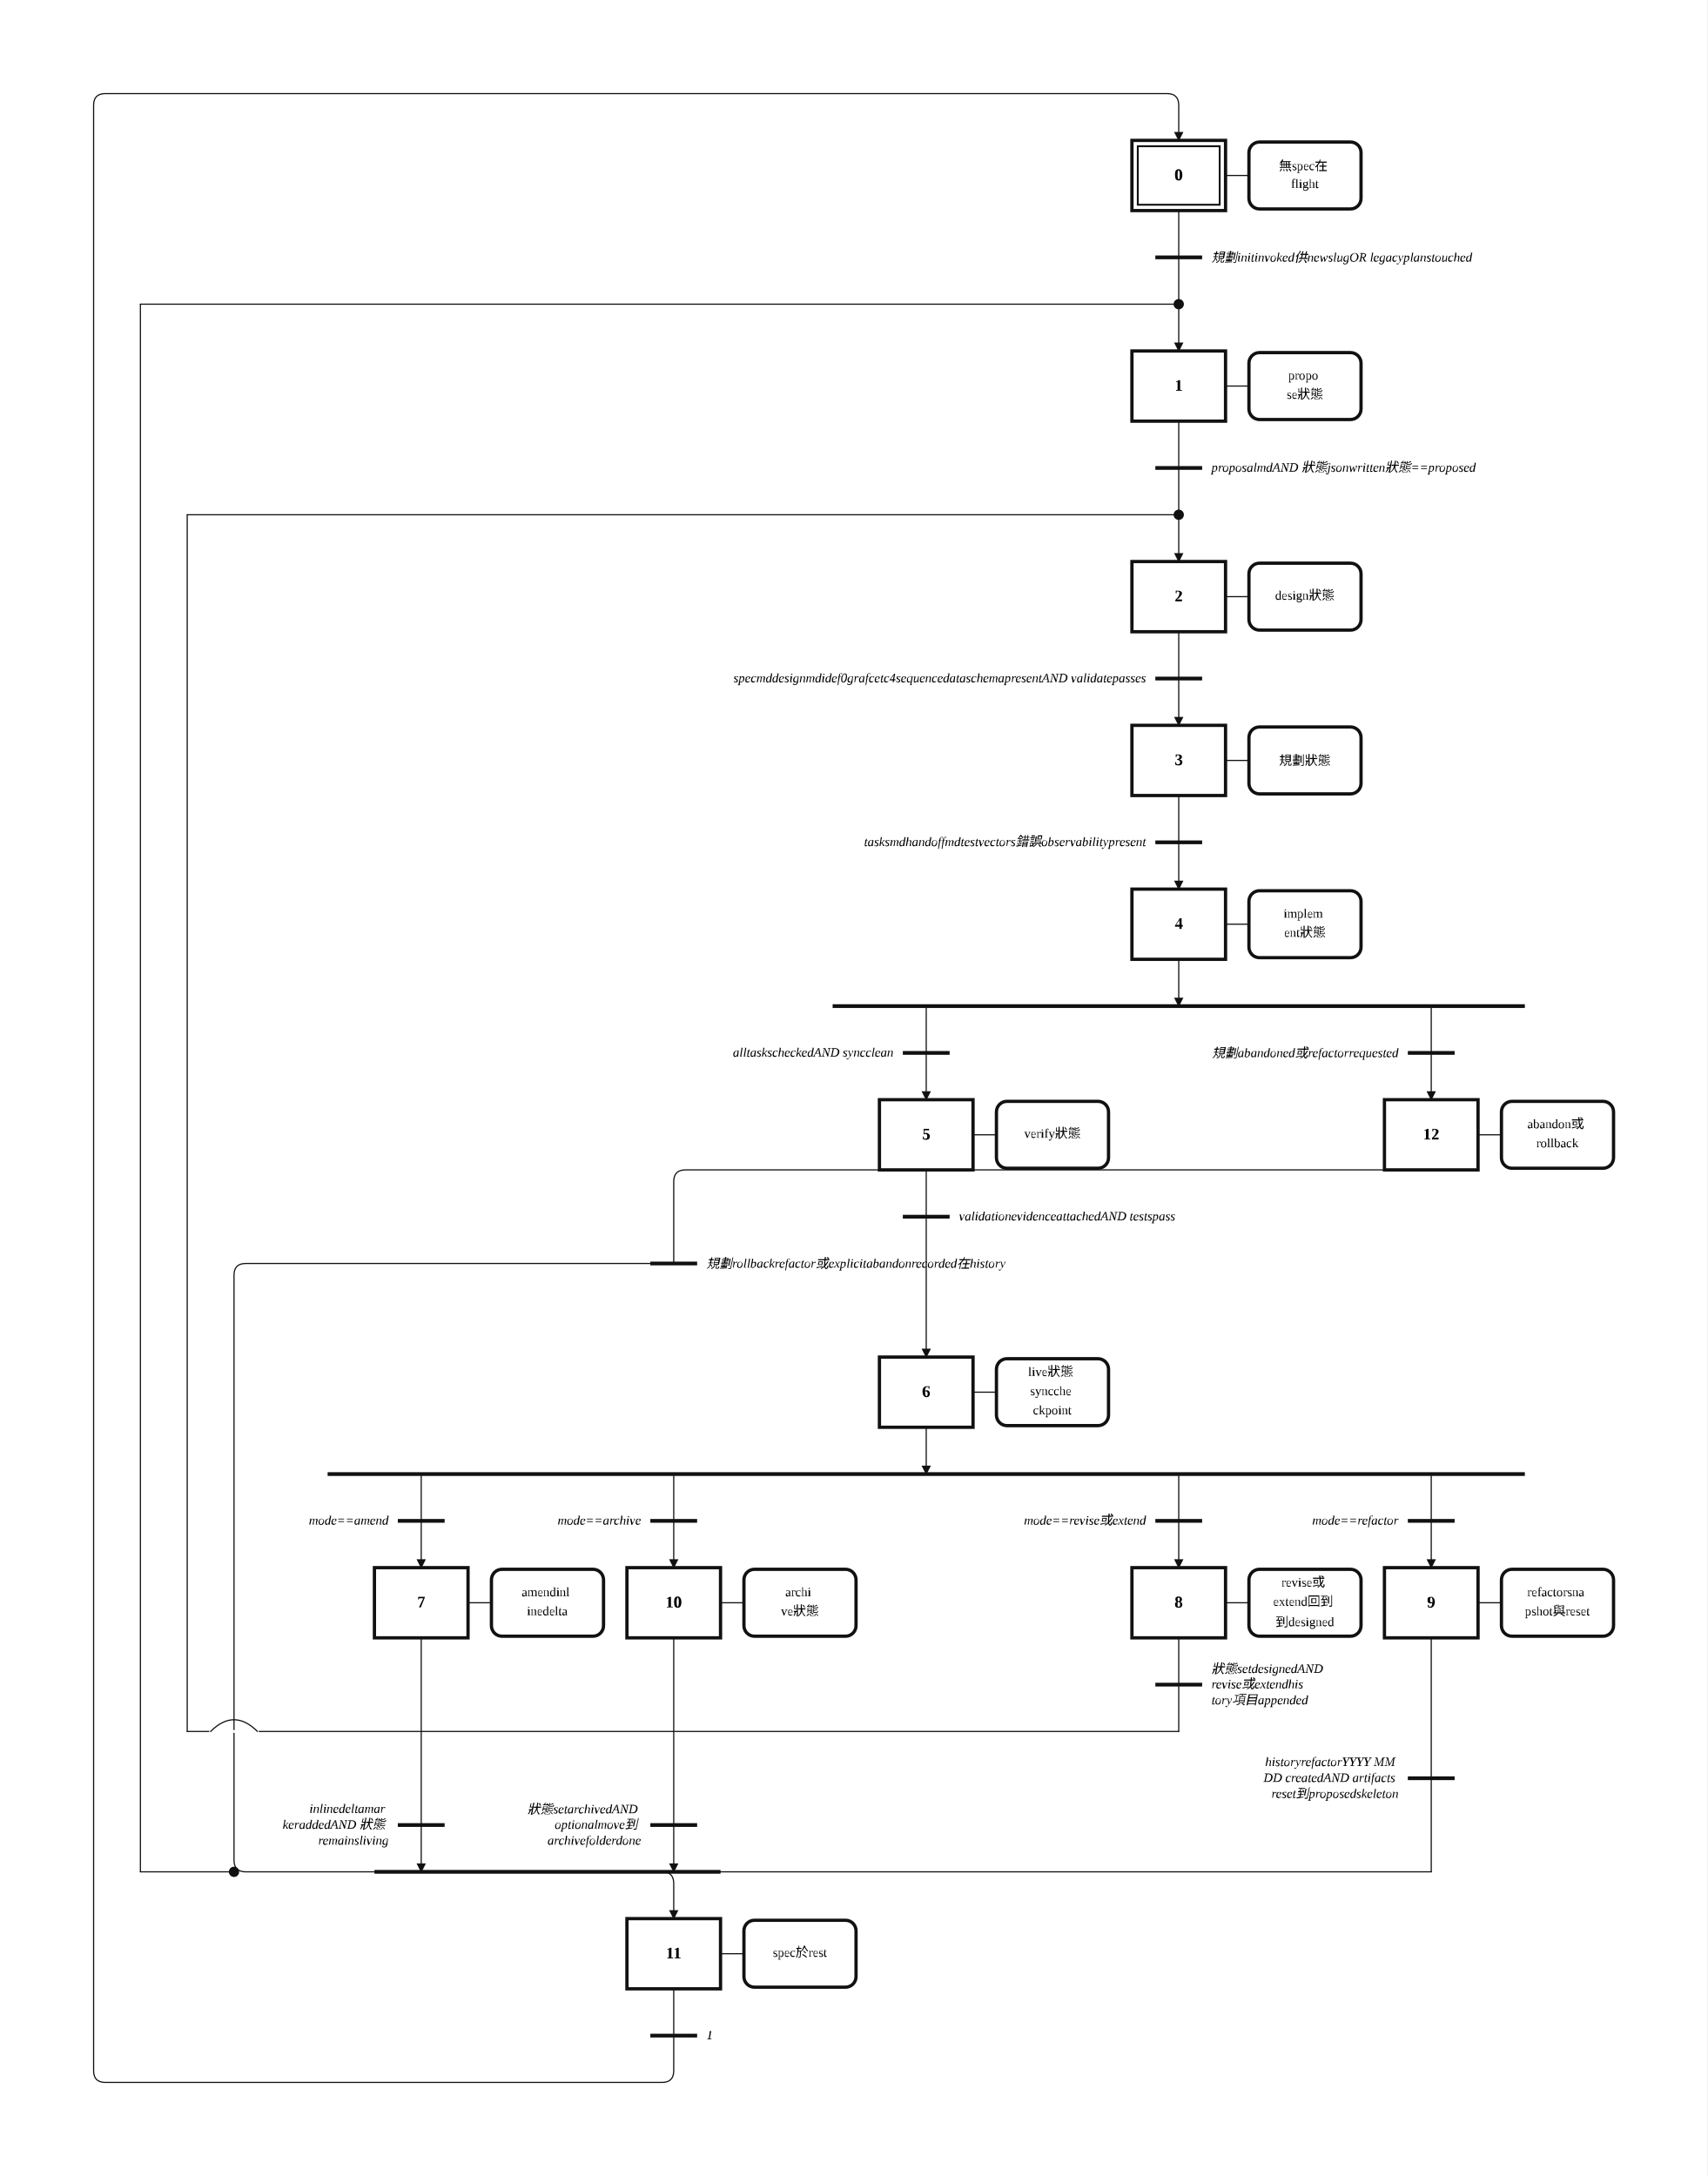
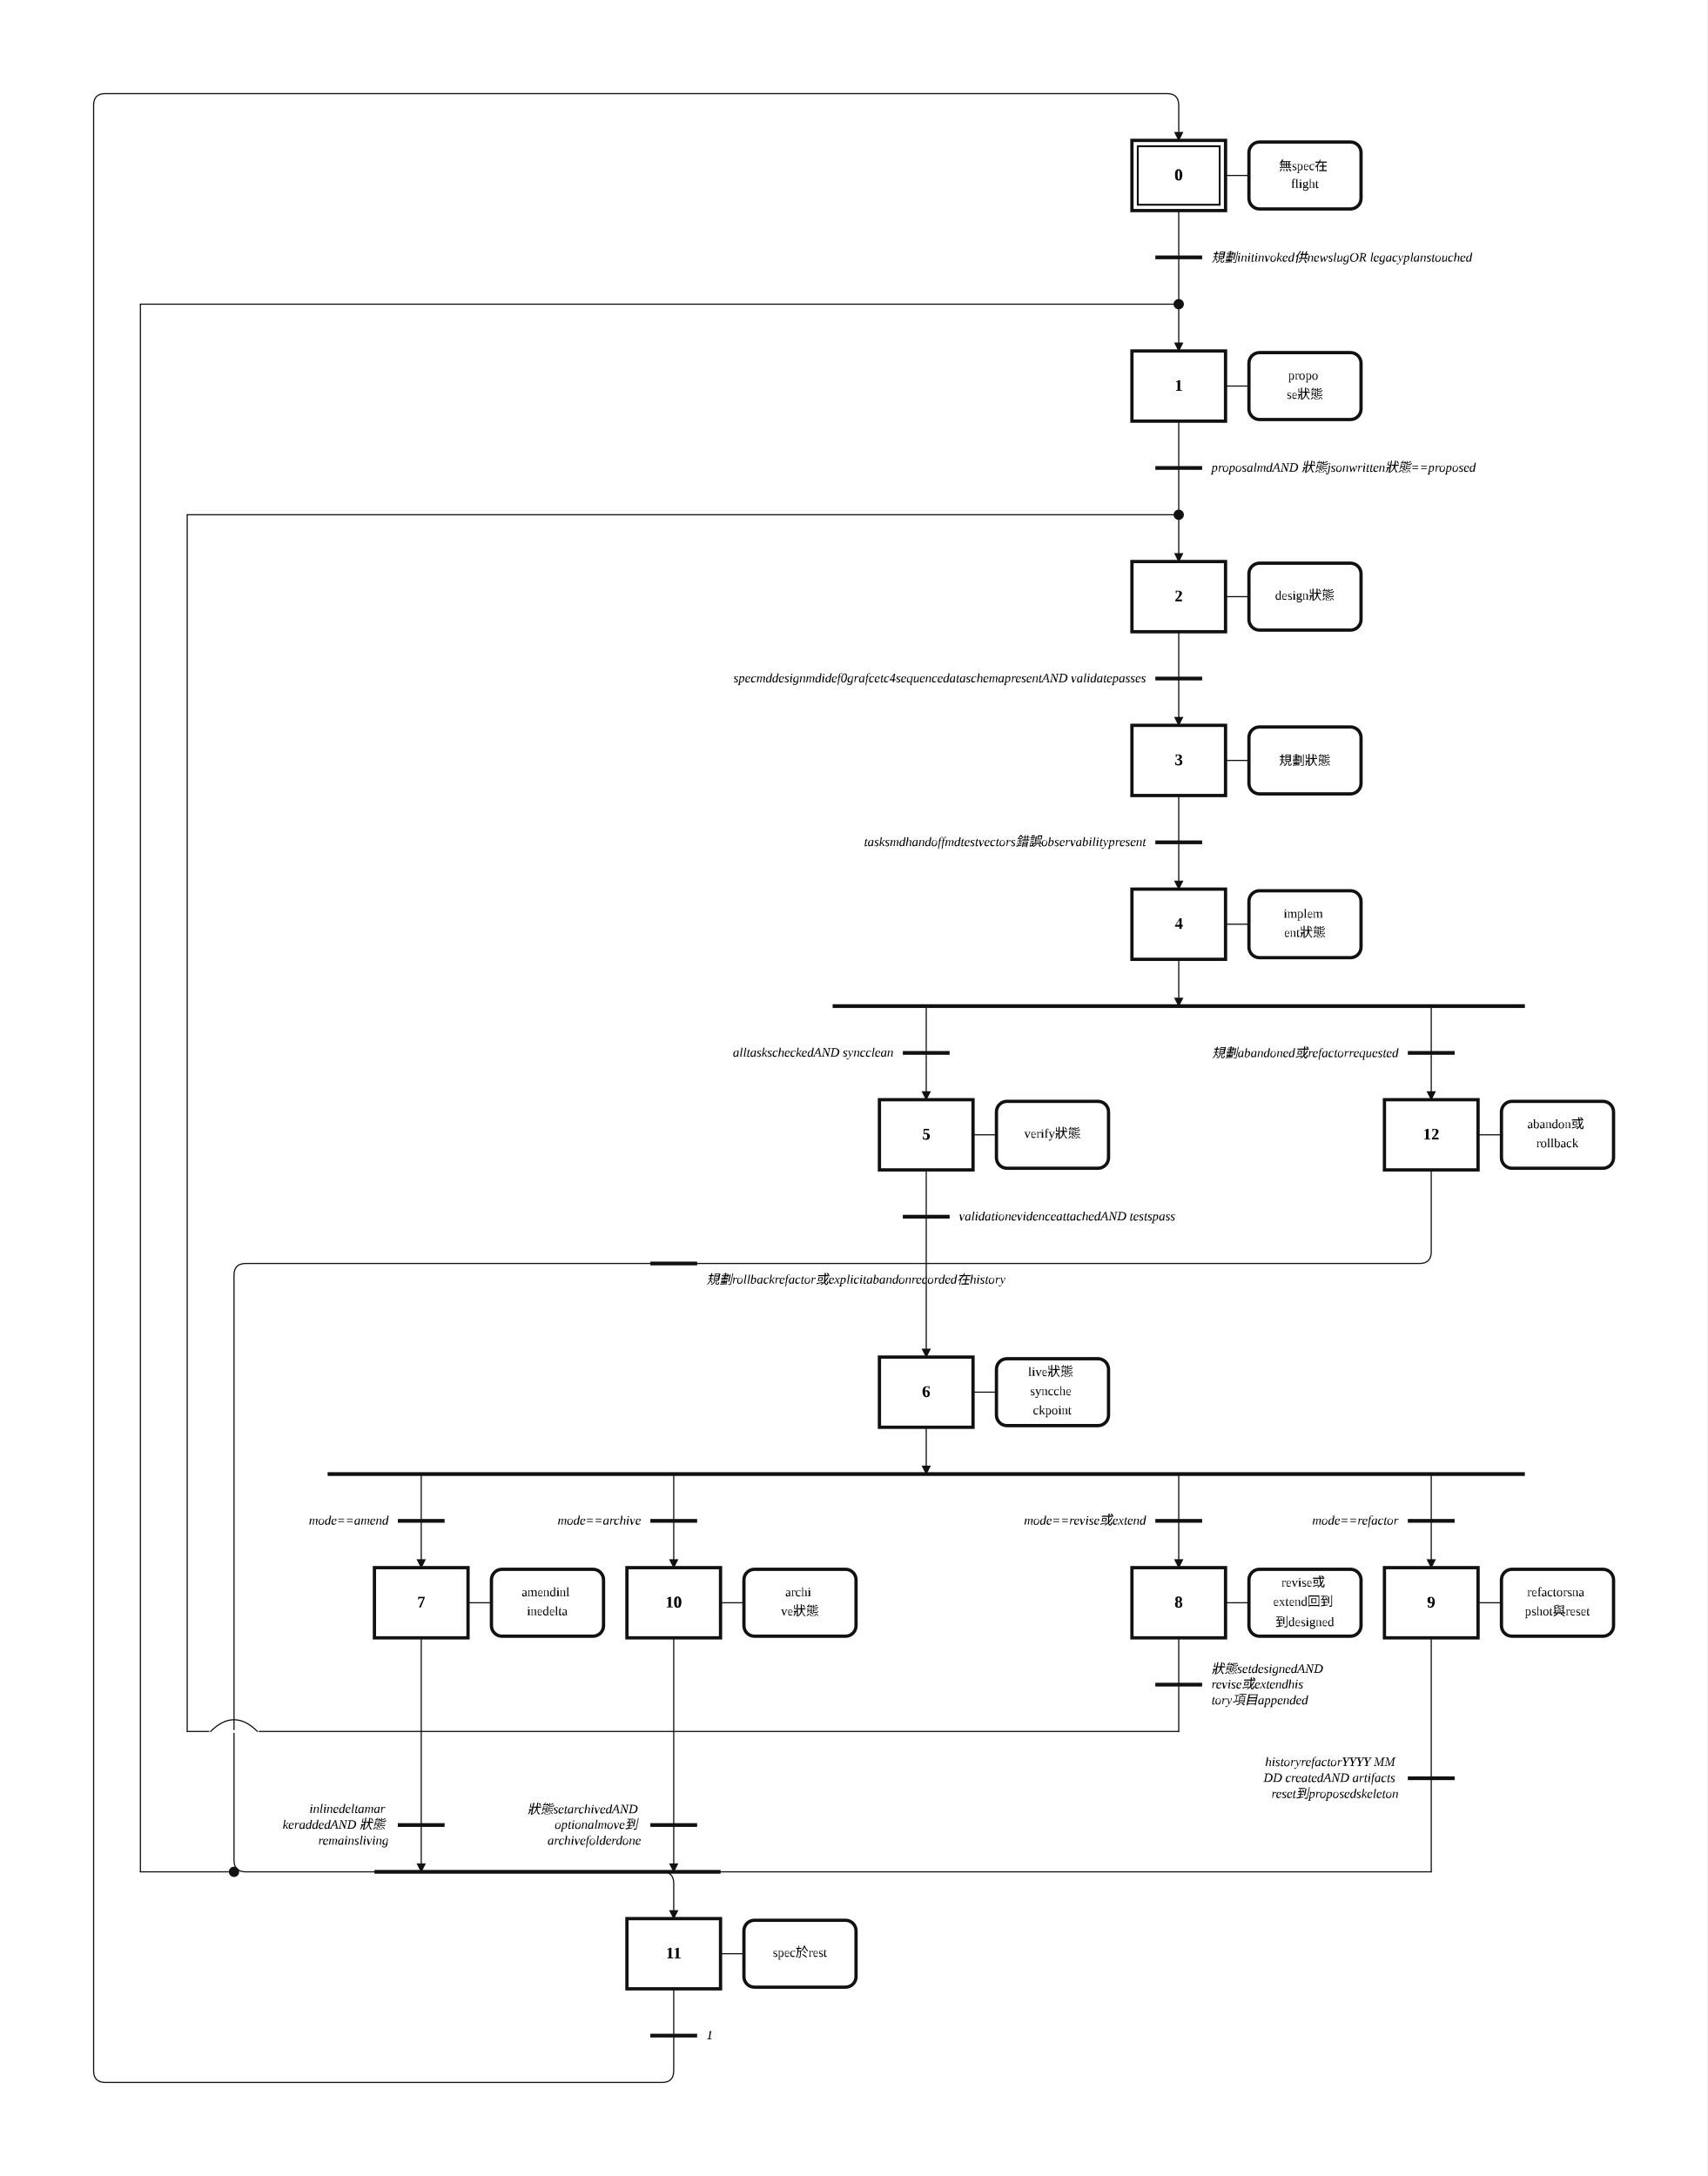
<svg xmlns="http://www.w3.org/2000/svg" width="1459" height="1860" viewBox="-28.00 -2.00 72.95 93.00" role="img">
  <style>
.step{fill:#fff;stroke:#111;stroke-width:.14}.step-inner{fill:none;stroke:#111;stroke-width:.08}
.action{fill:#fff;stroke:#111;stroke-width:.14}.gate{stroke:#111;stroke-width:.16}
.edge{fill:none;stroke:#111;stroke-width:.05;stroke-linecap:round;stroke-linejoin:round}.edge-arrow{marker-end:url(#arrow)}
.flyover-mask{stroke:#fff;stroke-width:.12;stroke-linecap:round}
.flyover{fill:none;stroke:#111;stroke-width:.05;stroke-linecap:round}
.junction{fill:#111;stroke:#111;stroke-width:0}.branch-junction{fill:#fff;stroke:#111;stroke-width:.08}
.assoc{stroke:#111;stroke-width:.05}.label{font:bold .7px 'Times New Roman', 'BiauKai', 'DFKai-SB', serif;text-anchor:middle;dominant-baseline:middle}
.action-label{font:.55px 'Times New Roman', 'BiauKai', 'DFKai-SB', serif;text-anchor:middle;dominant-baseline:middle}.gate-label{font:italic .55px 'Times New Roman', 'BiauKai', 'DFKai-SB', serif;text-anchor:start;dominant-baseline:middle}.gate-label-left{font:italic .55px 'Times New Roman', 'BiauKai', 'DFKai-SB', serif;text-anchor:end;dominant-baseline:middle}
</style>
  <defs>
    <marker id="arrow" markerWidth="0.4" markerHeight="0.4" refX="0.36" refY="0.2" orient="auto" markerUnits="userSpaceOnUse">
      <path d="M 0 0 L 0.4 0.2 L 0 0.4 z" fill="#111" />
    </marker>
  </defs>
  <rect x="-28.00" y="-2.00" width="72.95" height="93.00" fill="white" />
  <path class="edge edge-arrow" d="M 22.37 9.00 L 22.37 13.00" />
  <path class="edge edge-arrow" d="M 22.37 18.00 L 22.37 22.00" />
  <path class="edge edge-arrow" d="M 0.79 52.00 L -17.50 52.00 Q -18.00 52.00 -18.00 52.50 L -18.00 77.50 Q -18.00 78.00 -17.50 78.00 L 0.29 78.00 Q 0.79 78.00 0.79 78.50 L 0.79 80.00" />
  <path class="edge" d="M 22.37 7.00 L 22.37 9.00" />
  <path class="edge" d="M 22.37 16.00 L 22.37 18.00" />
  <path class="edge" d="M 22.37 25.00 L 22.37 27.00" />
  <path class="edge edge-arrow" d="M 22.37 27.00 L 22.37 29.00" />
  <path class="edge" d="M 22.37 32.00 L 22.37 34.00" />
  <path class="edge edge-arrow" d="M 22.37 34.00 L 22.37 36.00" />
  <path class="edge edge-arrow" d="M 22.37 39.00 L 22.37 41.00" />
  <path class="edge edge-arrow" d="M 11.58 41.00 L 11.58 45.00" />
  <path class="edge edge-arrow" d="M 33.16 41.00 L 33.16 45.00" />
  <path class="edge" d="M 11.58 48.00 L 11.58 50.00" />
  <path class="edge edge-arrow" d="M 11.58 50.00 L 11.58 56.00" />
  <path class="edge edge-arrow" d="M 11.58 59.00 L 11.58 61.00" />
  <path class="edge edge-arrow" d="M -10.00 61.00 L -10.00 65.00" />
  <path class="edge edge-arrow" d="M 22.37 61.00 L 22.37 65.00" />
  <path class="edge edge-arrow" d="M 33.16 61.00 L 33.16 65.00" />
  <path class="edge edge-arrow" d="M 0.79 61.00 L 0.79 65.00" />
  <path class="edge edge-arrow" d="M -10.00 68.00 L -10.00 78.00" />
  <path class="edge" d="M 22.37 68.00 L 22.37 70.00" />
  <path class="edge" d="M 22.37 70.00 L 22.37 72.00" />
  <path class="edge" d="M 22.37 72.00 L -20.00 72.00" />
  <path class="edge" d="M -20.00 72.00 L -20.00 20.00" />
  <path class="edge" d="M -20.00 20.00 L 22.37 20.00" />
  <path class="edge" d="M 33.16 68.00 L 33.16 74.00" />
  <path class="edge" d="M 33.16 74.00 L 33.16 78.00" />
  <path class="edge" d="M -18.00 78.00 L -22.00 78.00" />
  <path class="edge" d="M 33.16 78.00 L 0.79 78.00" />
  <path class="edge" d="M -22.00 78.00 L -22.00 11.00" />
  <path class="edge" d="M -22.00 11.00 L 22.37 11.00" />
  <path class="edge edge-arrow" d="M 0.79 68.00 L 0.79 78.00" />
  <path class="edge" d="M 0.79 83.00 L 0.79 85.00" />
  <path class="edge edge-arrow" d="M 0.79 85.00 L 0.79 86.50 Q 0.79 87.00 0.29 87.00 L -23.50 87.00 Q -24.00 87.00 -24.00 86.50 L -24.00 2.50 Q -24.00 2.00 -23.50 2.00 L 21.87 2.00 Q 22.37 2.00 22.37 2.50 L 22.37 4.00" />
-   <path class="edge" d="M 33.16 48.00 L 1.29 48.00 Q 0.79 48.00 0.79 48.50 L 0.79 52.00" />
+   <path class="edge" d="M 33.16 48.00 L 33.16 51.50 Q 33.16 52.00 32.66 52.00 L 0.79 52.00" />
  <rect class="step" x="20.37" y="4.00" width="4.00" height="3.00" />
  <rect class="step-inner" x="20.62" y="4.25" width="3.50" height="2.50" />
  <text class="label" x="22.37" y="5.50">0</text>
  <rect class="step" x="20.37" y="13.00" width="4.00" height="3.00" />
  <text class="label" x="22.37" y="14.50">1</text>
  <rect class="step" x="20.37" y="22.00" width="4.00" height="3.00" />
  <text class="label" x="22.37" y="23.50">2</text>
  <rect class="step" x="20.37" y="29.00" width="4.00" height="3.00" />
  <text class="label" x="22.37" y="30.50">3</text>
  <rect class="step" x="20.37" y="36.00" width="4.00" height="3.00" />
  <text class="label" x="22.37" y="37.50">4</text>
  <rect class="step" x="9.58" y="45.00" width="4.00" height="3.00" />
  <text class="label" x="11.58" y="46.50">5</text>
  <rect class="step" x="9.58" y="56.00" width="4.00" height="3.00" />
  <text class="label" x="11.58" y="57.50">6</text>
  <rect class="step" x="-12.00" y="65.00" width="4.00" height="3.00" />
  <text class="label" x="-10.00" y="66.50">7</text>
  <rect class="step" x="20.37" y="65.00" width="4.00" height="3.00" />
  <text class="label" x="22.37" y="66.50">8</text>
  <rect class="step" x="31.16" y="65.00" width="4.00" height="3.00" />
  <text class="label" x="33.16" y="66.50">9</text>
  <rect class="step" x="-1.21" y="65.00" width="4.00" height="3.00" />
  <text class="label" x="0.79" y="66.50">10</text>
  <rect class="step" x="-1.21" y="80.00" width="4.00" height="3.00" />
  <text class="label" x="0.79" y="81.50">11</text>
  <rect class="step" x="31.16" y="45.00" width="4.00" height="3.00" />
  <text class="label" x="33.16" y="46.50">12</text>
  <line class="assoc" x1="24.37" y1="5.50" x2="25.37" y2="5.50" />
  <rect class="action" x="25.37" y="4.07" width="4.79" height="2.86" rx="0.45" ry="0.45" />
  <text class="action-label" x="27.76" y="5.09">
    <tspan x="27.76" dy="0">無spec在</tspan>
    <tspan x="27.76" dy="0.82">flight</tspan>
  </text>
  <line class="assoc" x1="24.37" y1="14.50" x2="25.37" y2="14.50" />
  <rect class="action" x="25.37" y="13.07" width="4.79" height="2.86" rx="0.45" ry="0.45" />
  <text class="action-label" x="27.76" y="14.09">
    <tspan x="27.76" dy="0">propo</tspan>
    <tspan x="27.76" dy="0.82">se狀態</tspan>
  </text>
  <line class="assoc" x1="24.37" y1="23.50" x2="25.37" y2="23.50" />
  <rect class="action" x="25.37" y="22.07" width="4.79" height="2.86" rx="0.45" ry="0.45" />
  <text class="action-label" x="27.76" y="23.50">
    <tspan x="27.76" dy="0">design狀態</tspan>
  </text>
  <line class="assoc" x1="24.37" y1="30.50" x2="25.37" y2="30.50" />
  <rect class="action" x="25.37" y="29.07" width="4.79" height="2.86" rx="0.45" ry="0.45" />
  <text class="action-label" x="27.76" y="30.50">
    <tspan x="27.76" dy="0">規劃狀態</tspan>
  </text>
  <line class="assoc" x1="24.37" y1="37.50" x2="25.37" y2="37.50" />
  <rect class="action" x="25.37" y="36.07" width="4.79" height="2.86" rx="0.45" ry="0.45" />
  <text class="action-label" x="27.76" y="37.09">
    <tspan x="27.76" dy="0">implem</tspan>
    <tspan x="27.76" dy="0.82">ent狀態</tspan>
  </text>
  <line class="assoc" x1="13.58" y1="46.50" x2="14.58" y2="46.50" />
  <rect class="action" x="14.58" y="45.07" width="4.79" height="2.86" rx="0.45" ry="0.45" />
  <text class="action-label" x="16.97" y="46.50">
    <tspan x="16.97" dy="0">verify狀態</tspan>
  </text>
  <line class="assoc" x1="13.58" y1="57.50" x2="14.58" y2="57.50" />
  <rect class="action" x="14.58" y="56.07" width="4.79" height="2.86" rx="0.45" ry="0.45" />
  <text class="action-label" x="16.97" y="56.68">
    <tspan x="16.97" dy="0">live狀態</tspan>
    <tspan x="16.97" dy="0.82">syncche</tspan>
    <tspan x="16.97" dy="0.82">ckpoint</tspan>
  </text>
  <line class="assoc" x1="-8.00" y1="66.50" x2="-7.00" y2="66.50" />
  <rect class="action" x="-7.00" y="65.07" width="4.79" height="2.86" rx="0.45" ry="0.45" />
  <text class="action-label" x="-4.61" y="66.09">
    <tspan x="-4.61" dy="0">amendinl</tspan>
    <tspan x="-4.61" dy="0.82">inedelta</tspan>
  </text>
  <line class="assoc" x1="24.37" y1="66.50" x2="25.37" y2="66.50" />
  <rect class="action" x="25.37" y="65.07" width="4.79" height="2.86" rx="0.45" ry="0.45" />
  <text class="action-label" x="27.76" y="65.68">
    <tspan x="27.76" dy="0">revise或</tspan>
    <tspan x="27.76" dy="0.82">extend回到</tspan>
    <tspan x="27.76" dy="0.82">到designed</tspan>
  </text>
  <line class="assoc" x1="35.16" y1="66.50" x2="36.16" y2="66.50" />
  <rect class="action" x="36.16" y="65.07" width="4.79" height="2.86" rx="0.45" ry="0.45" />
  <text class="action-label" x="38.55" y="66.09">
    <tspan x="38.55" dy="0">refactorsna</tspan>
    <tspan x="38.55" dy="0.82">pshot與reset</tspan>
  </text>
  <line class="assoc" x1="2.79" y1="66.50" x2="3.79" y2="66.50" />
  <rect class="action" x="3.79" y="65.07" width="4.79" height="2.86" rx="0.45" ry="0.45" />
  <text class="action-label" x="6.18" y="66.09">
    <tspan x="6.18" dy="0">archi</tspan>
    <tspan x="6.18" dy="0.82">ve狀態</tspan>
  </text>
  <line class="assoc" x1="2.79" y1="81.50" x2="3.79" y2="81.50" />
  <rect class="action" x="3.79" y="80.07" width="4.79" height="2.86" rx="0.45" ry="0.45" />
  <text class="action-label" x="6.18" y="81.50">
    <tspan x="6.18" dy="0">spec於rest</tspan>
  </text>
  <line class="assoc" x1="35.16" y1="46.50" x2="36.16" y2="46.50" />
  <rect class="action" x="36.16" y="45.07" width="4.79" height="2.86" rx="0.45" ry="0.45" />
  <text class="action-label" x="38.55" y="46.09">
    <tspan x="38.55" dy="0">abandon或</tspan>
    <tspan x="38.55" dy="0.82">rollback</tspan>
  </text>
  <line class="gate" x1="21.37" y1="9.00" x2="23.37" y2="9.00" />
  <text class="gate-label" x="23.77" y="9.00">
    <tspan x="23.77" dy="0">規劃initinvoked供newslugOR legacyplanstouched</tspan>
  </text>
  <line class="gate" x1="21.37" y1="18.00" x2="23.37" y2="18.00" />
  <text class="gate-label" x="23.77" y="18.00">
    <tspan x="23.77" dy="0">proposalmdAND 狀態jsonwritten狀態==proposed</tspan>
  </text>
  <line class="gate" x1="21.37" y1="27.00" x2="23.37" y2="27.00" />
  <text class="gate-label-left" x="20.97" y="27.00">
    <tspan x="20.97" dy="0">specmddesignmdidef0grafcetc4sequencedataschemapresentAND validatepasses</tspan>
  </text>
  <line class="gate" x1="21.37" y1="34.00" x2="23.37" y2="34.00" />
  <text class="gate-label-left" x="20.97" y="34.00">
    <tspan x="20.97" dy="0">tasksmdhandoffmdtestvectors錯誤observabilitypresent</tspan>
  </text>
  <line class="gate" x1="7.58" y1="41.00" x2="37.16" y2="41.00" />
  <line class="gate" x1="10.58" y1="50.00" x2="12.58" y2="50.00" />
  <text class="gate-label" x="12.98" y="50.00">
    <tspan x="12.98" dy="0">validationevidenceattachedAND testspass</tspan>
  </text>
  <line class="gate" x1="-14.00" y1="61.00" x2="37.16" y2="61.00" />
  <line class="gate" x1="-12.00" y1="78.00" x2="2.79" y2="78.00" />
  <line class="gate" x1="21.37" y1="70.00" x2="23.37" y2="70.00" />
  <text class="gate-label" x="23.77" y="69.32">
    <tspan x="23.77" dy="0">狀態setdesignedAND</tspan>
    <tspan x="23.77" dy="0.68">revise或extendhis</tspan>
    <tspan x="23.77" dy="0.68">tory項目appended</tspan>
  </text>
  <line class="gate" x1="32.16" y1="74.00" x2="34.16" y2="74.00" />
  <text class="gate-label-left" x="31.76" y="73.32">
    <tspan x="31.76" dy="0">historyrefactorYYYY MM</tspan>
    <tspan x="31.76" dy="0.68">DD createdAND artifacts</tspan>
    <tspan x="31.76" dy="0.68">reset到proposedskeleton</tspan>
  </text>
  <line class="gate" x1="-0.21" y1="85.00" x2="1.79" y2="85.00" />
  <text class="gate-label" x="2.19" y="85.00">
    <tspan x="2.19" dy="0">1</tspan>
  </text>
  <line class="gate" x1="-0.21" y1="52.00" x2="1.79" y2="52.00" />
-   <text class="gate-label" x="2.19" y="52.00">
+   <text class="gate-label" x="2.19" y="52.68">
    <tspan x="2.19" dy="0">規劃rollbackrefactor或explicitabandonrecorded在history</tspan>
  </text>
  <line class="gate" x1="10.58" y1="43.00" x2="12.58" y2="43.00" />
  <text class="gate-label-left" x="10.18" y="43.00">
    <tspan x="10.18" dy="0">alltaskscheckedAND syncclean</tspan>
  </text>
  <line class="gate" x1="32.16" y1="43.00" x2="34.16" y2="43.00" />
  <text class="gate-label-left" x="31.76" y="43.00">
    <tspan x="31.76" dy="0">規劃abandoned或refactorrequested</tspan>
  </text>
  <line class="gate" x1="-11.00" y1="63.00" x2="-9.00" y2="63.00" />
  <text class="gate-label-left" x="-11.40" y="63.00">
    <tspan x="-11.40" dy="0">mode==amend</tspan>
  </text>
  <line class="gate" x1="21.37" y1="63.00" x2="23.37" y2="63.00" />
  <text class="gate-label-left" x="20.97" y="63.00">
    <tspan x="20.97" dy="0">mode==revise或extend</tspan>
  </text>
  <line class="gate" x1="32.16" y1="63.00" x2="34.16" y2="63.00" />
  <text class="gate-label-left" x="31.76" y="63.00">
    <tspan x="31.76" dy="0">mode==refactor</tspan>
  </text>
  <line class="gate" x1="-0.21" y1="63.00" x2="1.79" y2="63.00" />
  <text class="gate-label-left" x="-0.61" y="63.00">
    <tspan x="-0.61" dy="0">mode==archive</tspan>
  </text>
  <line class="gate" x1="-11.00" y1="76.00" x2="-9.00" y2="76.00" />
  <text class="gate-label-left" x="-11.40" y="75.32">
    <tspan x="-11.40" dy="0">inlinedeltamar</tspan>
    <tspan x="-11.40" dy="0.68">keraddedAND 狀態</tspan>
    <tspan x="-11.40" dy="0.68">remainsliving</tspan>
  </text>
  <line class="gate" x1="-0.21" y1="76.00" x2="1.79" y2="76.00" />
  <text class="gate-label-left" x="-0.61" y="75.32">
    <tspan x="-0.61" dy="0">狀態setarchivedAND</tspan>
    <tspan x="-0.61" dy="0.68">optionalmove到</tspan>
    <tspan x="-0.61" dy="0.68">archivefolderdone</tspan>
  </text>
  <line class="flyover-mask" x1="-19.00" y1="72.00" x2="-17.00" y2="72.00" />
  <path class="flyover" d="M -19.00 72.00 Q -18.00 71.00 -17.00 72.00" />
  <circle class="junction" cx="22.37" cy="11.00" r="0.22" />
  <circle class="junction" cx="22.37" cy="20.00" r="0.22" />
  <circle class="junction" cx="-18.00" cy="78.00" r="0.22" />
</svg>
